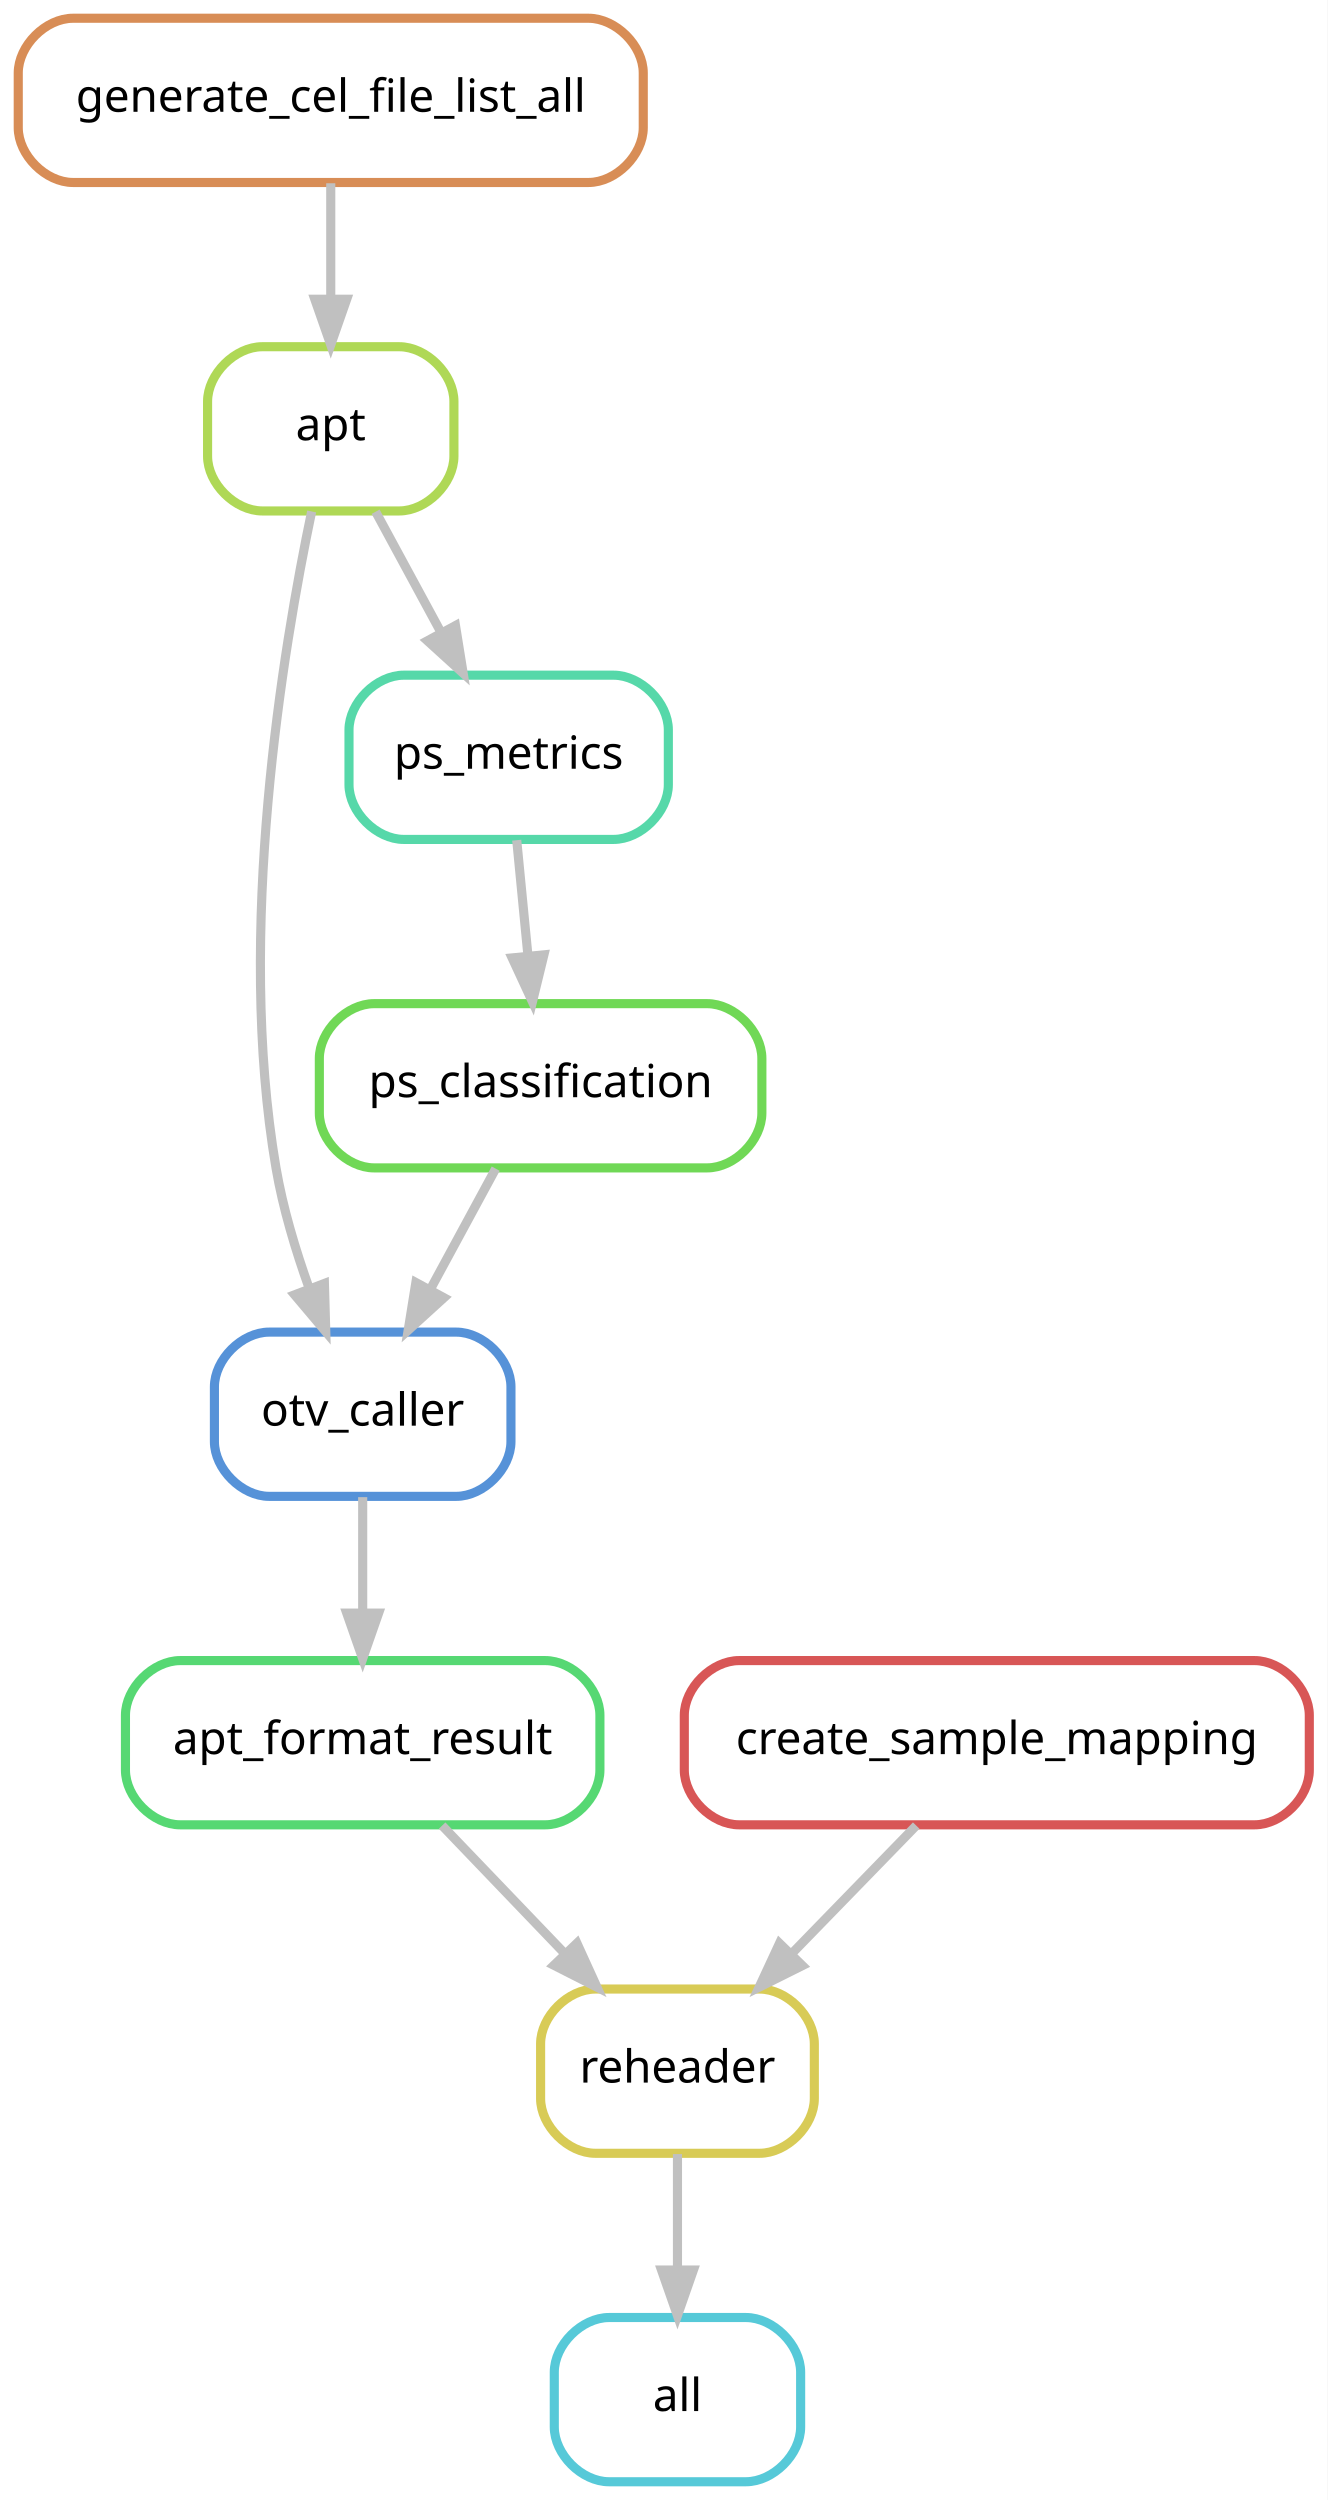
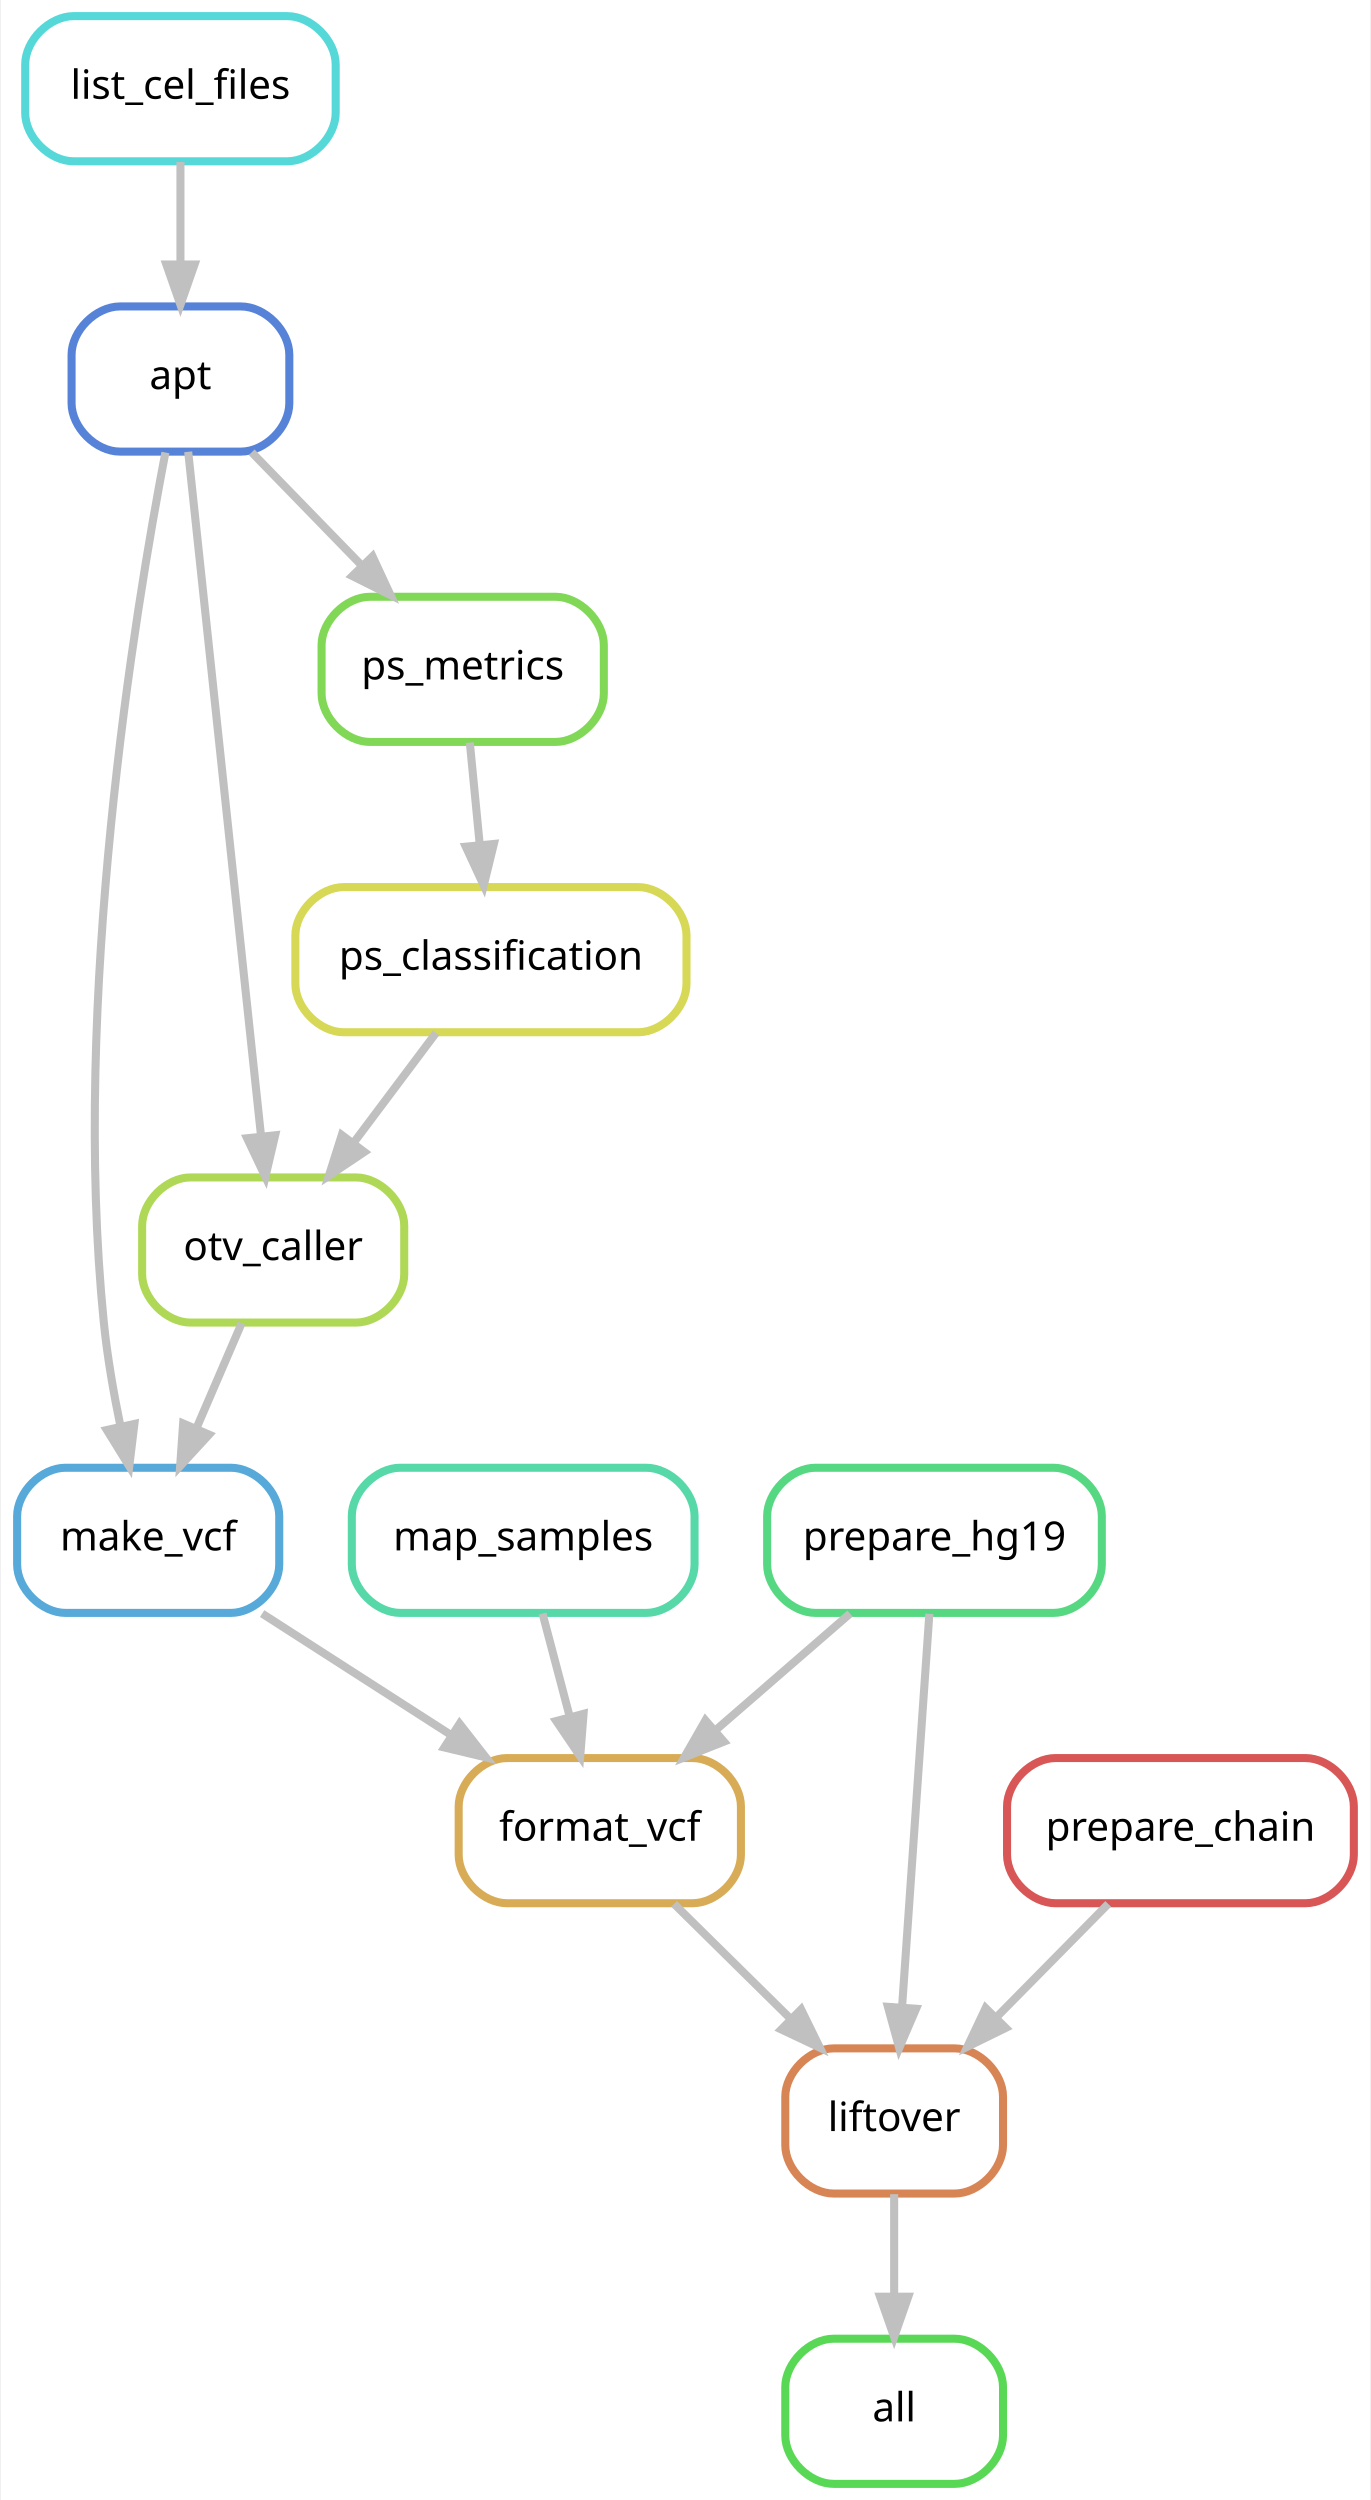
- <svg xmlns="http://www.w3.org/2000/svg" width="291pt" height="548pt" viewBox="0.00 0.00 291.00 548.00">
-   <g id="graph0" class="graph" transform="scale(1 1) rotate(0) translate(4 544)">
-     <polygon fill="#ffffff" stroke="transparent" points="-4,4 -4,-544 287,-544 287,4 -4,4" />
+ <svg xmlns="http://www.w3.org/2000/svg" width="340pt" height="620pt" viewBox="0.00 0.00 339.50 620.00">
+   <g id="graph0" class="graph" transform="scale(1 1) rotate(0) translate(4 616)">
+     <polygon fill="#ffffff" stroke="transparent" points="-4,4 -4,-616 335.5,-616 335.5,4 -4,4" />
    <g id="node1" class="node">
-       <path fill="none" stroke="#56c9d8" stroke-width="2" d="M159.5,-36C159.5,-36 129.5,-36 129.5,-36 123.5,-36 117.5,-30 117.5,-24 117.5,-24 117.5,-12 117.5,-12 117.5,-6 123.5,0 129.5,0 129.5,0 159.5,0 159.5,0 165.5,0 171.5,-6 171.5,-12 171.5,-12 171.5,-24 171.5,-24 171.5,-30 165.5,-36 159.5,-36" />
-       <text text-anchor="middle" x="144.5" y="-15.5" font-family="sans" font-size="10.00" fill="#000000">all</text>
+       <path fill="none" stroke="#59d856" stroke-width="2" d="M232.5,-36C232.5,-36 202.5,-36 202.5,-36 196.5,-36 190.5,-30 190.5,-24 190.5,-24 190.5,-12 190.5,-12 190.5,-6 196.5,0 202.5,0 202.5,0 232.5,0 232.5,0 238.5,0 244.5,-6 244.5,-12 244.5,-12 244.5,-24 244.5,-24 244.5,-30 238.5,-36 232.5,-36" />
+       <text text-anchor="middle" x="217.5" y="-15.5" font-family="sans" font-size="10.00" fill="#000000">all</text>
    </g>
    <g id="node2" class="node">
-       <path fill="none" stroke="#d8cb56" stroke-width="2" d="M162.5,-108C162.5,-108 126.5,-108 126.5,-108 120.5,-108 114.5,-102 114.5,-96 114.5,-96 114.5,-84 114.5,-84 114.5,-78 120.5,-72 126.5,-72 126.5,-72 162.5,-72 162.5,-72 168.5,-72 174.5,-78 174.5,-84 174.5,-84 174.5,-96 174.5,-96 174.5,-102 168.5,-108 162.5,-108" />
-       <text text-anchor="middle" x="144.5" y="-87.5" font-family="sans" font-size="10.00" fill="#000000">reheader</text>
+       <path fill="none" stroke="#d88556" stroke-width="2" d="M232.5,-108C232.5,-108 202.5,-108 202.5,-108 196.5,-108 190.5,-102 190.5,-96 190.5,-96 190.5,-84 190.5,-84 190.5,-78 196.5,-72 202.5,-72 202.5,-72 232.5,-72 232.5,-72 238.5,-72 244.5,-78 244.5,-84 244.5,-84 244.5,-96 244.5,-96 244.5,-102 238.5,-108 232.5,-108" />
+       <text text-anchor="middle" x="217.5" y="-87.5" font-family="sans" font-size="10.00" fill="#000000">liftover</text>
    </g>
    <g id="edge1" class="edge">
-       <path fill="none" stroke="#c0c0c0" stroke-width="2" d="M144.5,-71.831C144.5,-64.131 144.5,-54.974 144.5,-46.417" />
-       <polygon fill="#c0c0c0" stroke="#c0c0c0" stroke-width="2" points="148,-46.413 144.5,-36.413 141,-46.413 148,-46.413" />
+       <path fill="none" stroke="#c0c0c0" stroke-width="2" d="M217.5,-71.831C217.5,-64.131 217.5,-54.974 217.5,-46.417" />
+       <polygon fill="#c0c0c0" stroke="#c0c0c0" stroke-width="2" points="221,-46.413 217.5,-36.413 214,-46.413 221,-46.413" />
    </g>
    <g id="node3" class="node">
-       <path fill="none" stroke="#56d873" stroke-width="2" d="M115.5,-180C115.5,-180 35.5,-180 35.5,-180 29.5,-180 23.5,-174 23.5,-168 23.5,-168 23.5,-156 23.5,-156 23.5,-150 29.5,-144 35.5,-144 35.5,-144 115.5,-144 115.5,-144 121.5,-144 127.5,-150 127.5,-156 127.5,-156 127.5,-168 127.5,-168 127.5,-174 121.5,-180 115.5,-180" />
-       <text text-anchor="middle" x="75.5" y="-159.5" font-family="sans" font-size="10.00" fill="#000000">apt_format_result</text>
+       <path fill="none" stroke="#d8ac56" stroke-width="2" d="M167.5,-180C167.5,-180 121.5,-180 121.5,-180 115.5,-180 109.5,-174 109.5,-168 109.5,-168 109.5,-156 109.5,-156 109.5,-150 115.5,-144 121.5,-144 121.5,-144 167.5,-144 167.5,-144 173.5,-144 179.5,-150 179.5,-156 179.5,-156 179.5,-168 179.5,-168 179.5,-174 173.5,-180 167.5,-180" />
+       <text text-anchor="middle" x="144.5" y="-159.5" font-family="sans" font-size="10.00" fill="#000000">format_vcf</text>
+     </g>
+     <g id="edge4" class="edge">
+       <path fill="none" stroke="#c0c0c0" stroke-width="2" d="M162.921,-143.831C171.653,-135.219 182.232,-124.785 191.742,-115.405" />
+       <polygon fill="#c0c0c0" stroke="#c0c0c0" stroke-width="2" points="194.423,-117.677 199.085,-108.163 189.507,-112.693 194.423,-117.677" />
+     </g>
+     <g id="node4" class="node">
+       <path fill="none" stroke="#56a9d8" stroke-width="2" d="M53,-252C53,-252 12,-252 12,-252 6,-252 0,-246 0,-240 0,-240 0,-228 0,-228 0,-222 6,-216 12,-216 12,-216 53,-216 53,-216 59,-216 65,-222 65,-228 65,-228 65,-240 65,-240 65,-246 59,-252 53,-252" />
+       <text text-anchor="middle" x="32.5" y="-231.5" font-family="sans" font-size="10.00" fill="#000000">make_vcf</text>
+     </g>
+     <g id="edge7" class="edge">
+       <path fill="none" stroke="#c0c0c0" stroke-width="2" d="M60.762,-215.831C74.955,-206.707 92.328,-195.539 107.564,-185.745" />
+       <polygon fill="#c0c0c0" stroke="#c0c0c0" stroke-width="2" points="109.728,-188.515 116.247,-180.163 105.942,-182.626 109.728,-188.515" />
+     </g>
+     <g id="node5" class="node">
+       <path fill="none" stroke="#afd856" stroke-width="2" d="M84,-324C84,-324 43,-324 43,-324 37,-324 31,-318 31,-312 31,-312 31,-300 31,-300 31,-294 37,-288 43,-288 43,-288 84,-288 84,-288 90,-288 96,-294 96,-300 96,-300 96,-312 96,-312 96,-318 90,-324 84,-324" />
+       <text text-anchor="middle" x="63.5" y="-303.5" font-family="sans" font-size="10.00" fill="#000000">otv_caller</text>
+     </g>
+     <g id="edge8" class="edge">
+       <path fill="none" stroke="#c0c0c0" stroke-width="2" d="M55.677,-287.831C52.289,-279.962 48.246,-270.571 44.492,-261.853" />
+       <polygon fill="#c0c0c0" stroke="#c0c0c0" stroke-width="2" points="47.597,-260.214 40.428,-252.413 41.168,-262.982 47.597,-260.214" />
+     </g>
+     <g id="node6" class="node">
+       <path fill="none" stroke="#5682d8" stroke-width="2" d="M55.5,-540C55.5,-540 25.5,-540 25.5,-540 19.5,-540 13.5,-534 13.5,-528 13.5,-528 13.5,-516 13.5,-516 13.5,-510 19.5,-504 25.5,-504 25.5,-504 55.5,-504 55.5,-504 61.5,-504 67.5,-510 67.5,-516 67.5,-516 67.5,-528 67.5,-528 67.5,-534 61.5,-540 55.5,-540" />
+       <text text-anchor="middle" x="40.5" y="-519.5" font-family="sans" font-size="10.00" fill="#000000">apt</text>
+     </g>
+     <g id="edge9" class="edge">
+       <path fill="none" stroke="#c0c0c0" stroke-width="2" d="M36.77,-503.773C29.198,-464.364 13.405,-368.295 21.5,-288 22.35,-279.567 23.929,-270.503 25.631,-262.255" />
+       <polygon fill="#c0c0c0" stroke="#c0c0c0" stroke-width="2" points="29.079,-262.872 27.807,-252.354 22.242,-261.37 29.079,-262.872" />
+     </g>
+     <g id="edge11" class="edge">
+       <path fill="none" stroke="#c0c0c0" stroke-width="2" d="M42.421,-503.955C46.429,-466.314 55.707,-379.187 60.505,-334.125" />
+       <polygon fill="#c0c0c0" stroke="#c0c0c0" stroke-width="2" points="63.989,-334.459 61.568,-324.145 57.029,-333.718 63.989,-334.459" />
+     </g>
+     <g id="node9" class="node">
+       <path fill="none" stroke="#80d856" stroke-width="2" d="M133.5,-468C133.5,-468 87.5,-468 87.5,-468 81.5,-468 75.5,-462 75.5,-456 75.5,-456 75.5,-444 75.5,-444 75.5,-438 81.5,-432 87.5,-432 87.5,-432 133.5,-432 133.5,-432 139.5,-432 145.5,-438 145.5,-444 145.5,-444 145.5,-456 145.5,-456 145.5,-462 139.5,-468 133.5,-468" />
+       <text text-anchor="middle" x="110.5" y="-447.5" font-family="sans" font-size="10.00" fill="#000000">ps_metrics</text>
+     </g>
+     <g id="edge14" class="edge">
+       <path fill="none" stroke="#c0c0c0" stroke-width="2" d="M58.164,-503.831C66.473,-495.285 76.526,-484.944 85.592,-475.62" />
+       <polygon fill="#c0c0c0" stroke="#c0c0c0" stroke-width="2" points="88.137,-478.023 92.598,-468.413 83.118,-473.144 88.137,-478.023" />
+     </g>
+     <g id="node7" class="node">
+       <path fill="none" stroke="#56d8d8" stroke-width="2" d="M67,-612C67,-612 14,-612 14,-612 8,-612 2,-606 2,-600 2,-600 2,-588 2,-588 2,-582 8,-576 14,-576 14,-576 67,-576 67,-576 73,-576 79,-582 79,-588 79,-588 79,-600 79,-600 79,-606 73,-612 67,-612" />
+       <text text-anchor="middle" x="40.5" y="-591.5" font-family="sans" font-size="10.00" fill="#000000">list_cel_files</text>
+     </g>
+     <g id="edge12" class="edge">
+       <path fill="none" stroke="#c0c0c0" stroke-width="2" d="M40.5,-575.831C40.5,-568.131 40.5,-558.974 40.5,-550.417" />
+       <polygon fill="#c0c0c0" stroke="#c0c0c0" stroke-width="2" points="44,-550.413 40.5,-540.413 37,-550.413 44,-550.413" />
+     </g>
+     <g id="node8" class="node">
+       <path fill="none" stroke="#d6d856" stroke-width="2" d="M154,-396C154,-396 81,-396 81,-396 75,-396 69,-390 69,-384 69,-384 69,-372 69,-372 69,-366 75,-360 81,-360 81,-360 154,-360 154,-360 160,-360 166,-366 166,-372 166,-372 166,-384 166,-384 166,-390 160,-396 154,-396" />
+       <text text-anchor="middle" x="117.5" y="-375.5" font-family="sans" font-size="10.00" fill="#000000">ps_classification</text>
+     </g>
+     <g id="edge10" class="edge">
+       <path fill="none" stroke="#c0c0c0" stroke-width="2" d="M103.874,-359.831C97.654,-351.539 90.168,-341.557 83.34,-332.453" />
+       <polygon fill="#c0c0c0" stroke="#c0c0c0" stroke-width="2" points="86.11,-330.313 77.31,-324.413 80.51,-334.513 86.11,-330.313" />
+     </g>
+     <g id="edge13" class="edge">
+       <path fill="none" stroke="#c0c0c0" stroke-width="2" d="M112.266,-431.831C113.015,-424.131 113.905,-414.974 114.737,-406.417" />
+       <polygon fill="#c0c0c0" stroke="#c0c0c0" stroke-width="2" points="118.226,-406.705 115.71,-396.413 111.258,-406.028 118.226,-406.705" />
+     </g>
+     <g id="node10" class="node">
+       <path fill="none" stroke="#56d8a9" stroke-width="2" d="M156,-252C156,-252 95,-252 95,-252 89,-252 83,-246 83,-240 83,-240 83,-228 83,-228 83,-222 89,-216 95,-216 95,-216 156,-216 156,-216 162,-216 168,-222 168,-228 168,-228 168,-240 168,-240 168,-246 162,-252 156,-252" />
+       <text text-anchor="middle" x="125.5" y="-231.5" font-family="sans" font-size="10.00" fill="#000000">map_samples</text>
+     </g>
+     <g id="edge6" class="edge">
+       <path fill="none" stroke="#c0c0c0" stroke-width="2" d="M130.294,-215.831C132.349,-208.046 134.796,-198.773 137.076,-190.135" />
+       <polygon fill="#c0c0c0" stroke="#c0c0c0" stroke-width="2" points="140.474,-190.975 139.641,-180.413 133.705,-189.189 140.474,-190.975" />
+     </g>
+     <g id="node11" class="node">
+       <path fill="none" stroke="#56d882" stroke-width="2" d="M257,-252C257,-252 198,-252 198,-252 192,-252 186,-246 186,-240 186,-240 186,-228 186,-228 186,-222 192,-216 198,-216 198,-216 257,-216 257,-216 263,-216 269,-222 269,-228 269,-228 269,-240 269,-240 269,-246 263,-252 257,-252" />
+       <text text-anchor="middle" x="227.5" y="-231.5" font-family="sans" font-size="10.00" fill="#000000">prepare_hg19</text>
+     </g>
+     <g id="edge2" class="edge">
+       <path fill="none" stroke="#c0c0c0" stroke-width="2" d="M226.233,-215.762C224.528,-191.201 221.476,-147.247 219.469,-118.354" />
+       <polygon fill="#c0c0c0" stroke="#c0c0c0" stroke-width="2" points="222.941,-117.823 218.756,-108.09 215.958,-118.308 222.941,-117.823" />
+     </g>
+     <g id="edge5" class="edge">
+       <path fill="none" stroke="#c0c0c0" stroke-width="2" d="M206.556,-215.831C196.431,-207.048 184.122,-196.371 173.145,-186.849" />
+       <polygon fill="#c0c0c0" stroke="#c0c0c0" stroke-width="2" points="175.285,-184.072 165.438,-180.163 170.698,-189.359 175.285,-184.072" />
+     </g>
+     <g id="node12" class="node">
+       <path fill="none" stroke="#d85656" stroke-width="2" d="M319.5,-180C319.5,-180 257.5,-180 257.5,-180 251.5,-180 245.5,-174 245.5,-168 245.5,-168 245.5,-156 245.5,-156 245.5,-150 251.5,-144 257.5,-144 257.5,-144 319.5,-144 319.5,-144 325.5,-144 331.5,-150 331.5,-156 331.5,-156 331.5,-168 331.5,-168 331.5,-174 325.5,-180 319.5,-180" />
+       <text text-anchor="middle" x="288.5" y="-159.5" font-family="sans" font-size="10.00" fill="#000000">prepare_chain</text>
    </g>
    <g id="edge3" class="edge">
-       <path fill="none" stroke="#c0c0c0" stroke-width="2" d="M92.912,-143.831C101.021,-135.369 110.816,-125.149 119.682,-115.897" />
-       <polygon fill="#c0c0c0" stroke="#c0c0c0" stroke-width="2" points="122.462,-118.055 126.854,-108.413 117.408,-113.212 122.462,-118.055" />
-     </g>
-     <g id="node4" class="node">
-       <path fill="none" stroke="#5692d8" stroke-width="2" d="M96,-252C96,-252 55,-252 55,-252 49,-252 43,-246 43,-240 43,-240 43,-228 43,-228 43,-222 49,-216 55,-216 55,-216 96,-216 96,-216 102,-216 108,-222 108,-228 108,-228 108,-240 108,-240 108,-246 102,-252 96,-252" />
-       <text text-anchor="middle" x="75.5" y="-231.5" font-family="sans" font-size="10.00" fill="#000000">otv_caller</text>
-     </g>
-     <g id="edge4" class="edge">
-       <path fill="none" stroke="#c0c0c0" stroke-width="2" d="M75.5,-215.831C75.5,-208.131 75.5,-198.974 75.5,-190.417" />
-       <polygon fill="#c0c0c0" stroke="#c0c0c0" stroke-width="2" points="79,-190.413 75.5,-180.413 72,-190.413 79,-190.413" />
-     </g>
-     <g id="node5" class="node">
-       <path fill="none" stroke="#afd856" stroke-width="2" d="M83.5,-468C83.5,-468 53.5,-468 53.5,-468 47.5,-468 41.5,-462 41.5,-456 41.5,-456 41.5,-444 41.5,-444 41.5,-438 47.5,-432 53.5,-432 53.5,-432 83.5,-432 83.5,-432 89.5,-432 95.5,-438 95.5,-444 95.5,-444 95.5,-456 95.5,-456 95.5,-462 89.5,-468 83.5,-468" />
-       <text text-anchor="middle" x="68.5" y="-447.5" font-family="sans" font-size="10.00" fill="#000000">apt</text>
-     </g>
-     <g id="edge5" class="edge">
-       <path fill="none" stroke="#c0c0c0" stroke-width="2" d="M64.318,-431.885C58.005,-401.796 47.669,-339.707 56.5,-288 57.999,-279.224 60.775,-269.978 63.751,-261.666" />
-       <polygon fill="#c0c0c0" stroke="#c0c0c0" stroke-width="2" points="67.113,-262.674 67.408,-252.083 60.573,-260.178 67.113,-262.674" />
-     </g>
-     <g id="node8" class="node">
-       <path fill="none" stroke="#56d8a9" stroke-width="2" d="M130.5,-396C130.5,-396 84.5,-396 84.5,-396 78.5,-396 72.5,-390 72.5,-384 72.5,-384 72.5,-372 72.5,-372 72.5,-366 78.5,-360 84.5,-360 84.5,-360 130.5,-360 130.5,-360 136.5,-360 142.5,-366 142.5,-372 142.5,-372 142.5,-384 142.5,-384 142.5,-390 136.5,-396 130.5,-396" />
-       <text text-anchor="middle" x="107.5" y="-375.5" font-family="sans" font-size="10.00" fill="#000000">ps_metrics</text>
-     </g>
-     <g id="edge9" class="edge">
-       <path fill="none" stroke="#c0c0c0" stroke-width="2" d="M78.341,-431.831C82.696,-423.793 87.91,-414.167 92.717,-405.292" />
-       <polygon fill="#c0c0c0" stroke="#c0c0c0" stroke-width="2" points="95.841,-406.873 97.526,-396.413 89.686,-403.539 95.841,-406.873" />
-     </g>
-     <g id="node6" class="node">
-       <path fill="none" stroke="#d88d56" stroke-width="2" d="M125,-540C125,-540 12,-540 12,-540 6,-540 0,-534 0,-528 0,-528 0,-516 0,-516 0,-510 6,-504 12,-504 12,-504 125,-504 125,-504 131,-504 137,-510 137,-516 137,-516 137,-528 137,-528 137,-534 131,-540 125,-540" />
-       <text text-anchor="middle" x="68.5" y="-519.5" font-family="sans" font-size="10.00" fill="#000000">generate_cel_file_list_all</text>
-     </g>
-     <g id="edge7" class="edge">
-       <path fill="none" stroke="#c0c0c0" stroke-width="2" d="M68.5,-503.831C68.5,-496.131 68.5,-486.974 68.5,-478.417" />
-       <polygon fill="#c0c0c0" stroke="#c0c0c0" stroke-width="2" points="72,-478.413 68.5,-468.413 65,-478.413 72,-478.413" />
-     </g>
-     <g id="node7" class="node">
-       <path fill="none" stroke="#70d856" stroke-width="2" d="M151,-324C151,-324 78,-324 78,-324 72,-324 66,-318 66,-312 66,-312 66,-300 66,-300 66,-294 72,-288 78,-288 78,-288 151,-288 151,-288 157,-288 163,-294 163,-300 163,-300 163,-312 163,-312 163,-318 157,-324 151,-324" />
-       <text text-anchor="middle" x="114.5" y="-303.5" font-family="sans" font-size="10.00" fill="#000000">ps_classification</text>
-     </g>
-     <g id="edge6" class="edge">
-       <path fill="none" stroke="#c0c0c0" stroke-width="2" d="M104.659,-287.831C100.304,-279.793 95.09,-270.167 90.283,-261.292" />
-       <polygon fill="#c0c0c0" stroke="#c0c0c0" stroke-width="2" points="93.314,-259.539 85.474,-252.413 87.159,-262.873 93.314,-259.539" />
-     </g>
-     <g id="edge8" class="edge">
-       <path fill="none" stroke="#c0c0c0" stroke-width="2" d="M109.266,-359.831C110.015,-352.131 110.905,-342.974 111.737,-334.417" />
-       <polygon fill="#c0c0c0" stroke="#c0c0c0" stroke-width="2" points="115.226,-334.705 112.71,-324.413 108.258,-334.028 115.226,-334.705" />
-     </g>
-     <g id="node9" class="node">
-       <path fill="none" stroke="#d85656" stroke-width="2" d="M271,-180C271,-180 158,-180 158,-180 152,-180 146,-174 146,-168 146,-168 146,-156 146,-156 146,-150 152,-144 158,-144 158,-144 271,-144 271,-144 277,-144 283,-150 283,-156 283,-156 283,-168 283,-168 283,-174 277,-180 271,-180" />
-       <text text-anchor="middle" x="214.5" y="-159.5" font-family="sans" font-size="10.00" fill="#000000">create_sample_mapping</text>
-     </g>
-     <g id="edge2" class="edge">
-       <path fill="none" stroke="#c0c0c0" stroke-width="2" d="M196.836,-143.831C188.527,-135.285 178.474,-124.944 169.408,-115.62" />
-       <polygon fill="#c0c0c0" stroke="#c0c0c0" stroke-width="2" points="171.882,-113.144 162.402,-108.413 166.863,-118.023 171.882,-113.144" />
+       <path fill="none" stroke="#c0c0c0" stroke-width="2" d="M270.584,-143.831C262.156,-135.285 251.959,-124.944 242.764,-115.62" />
+       <polygon fill="#c0c0c0" stroke="#c0c0c0" stroke-width="2" points="245.171,-113.076 235.657,-108.413 240.187,-117.991 245.171,-113.076" />
    </g>
  </g>
</svg>
